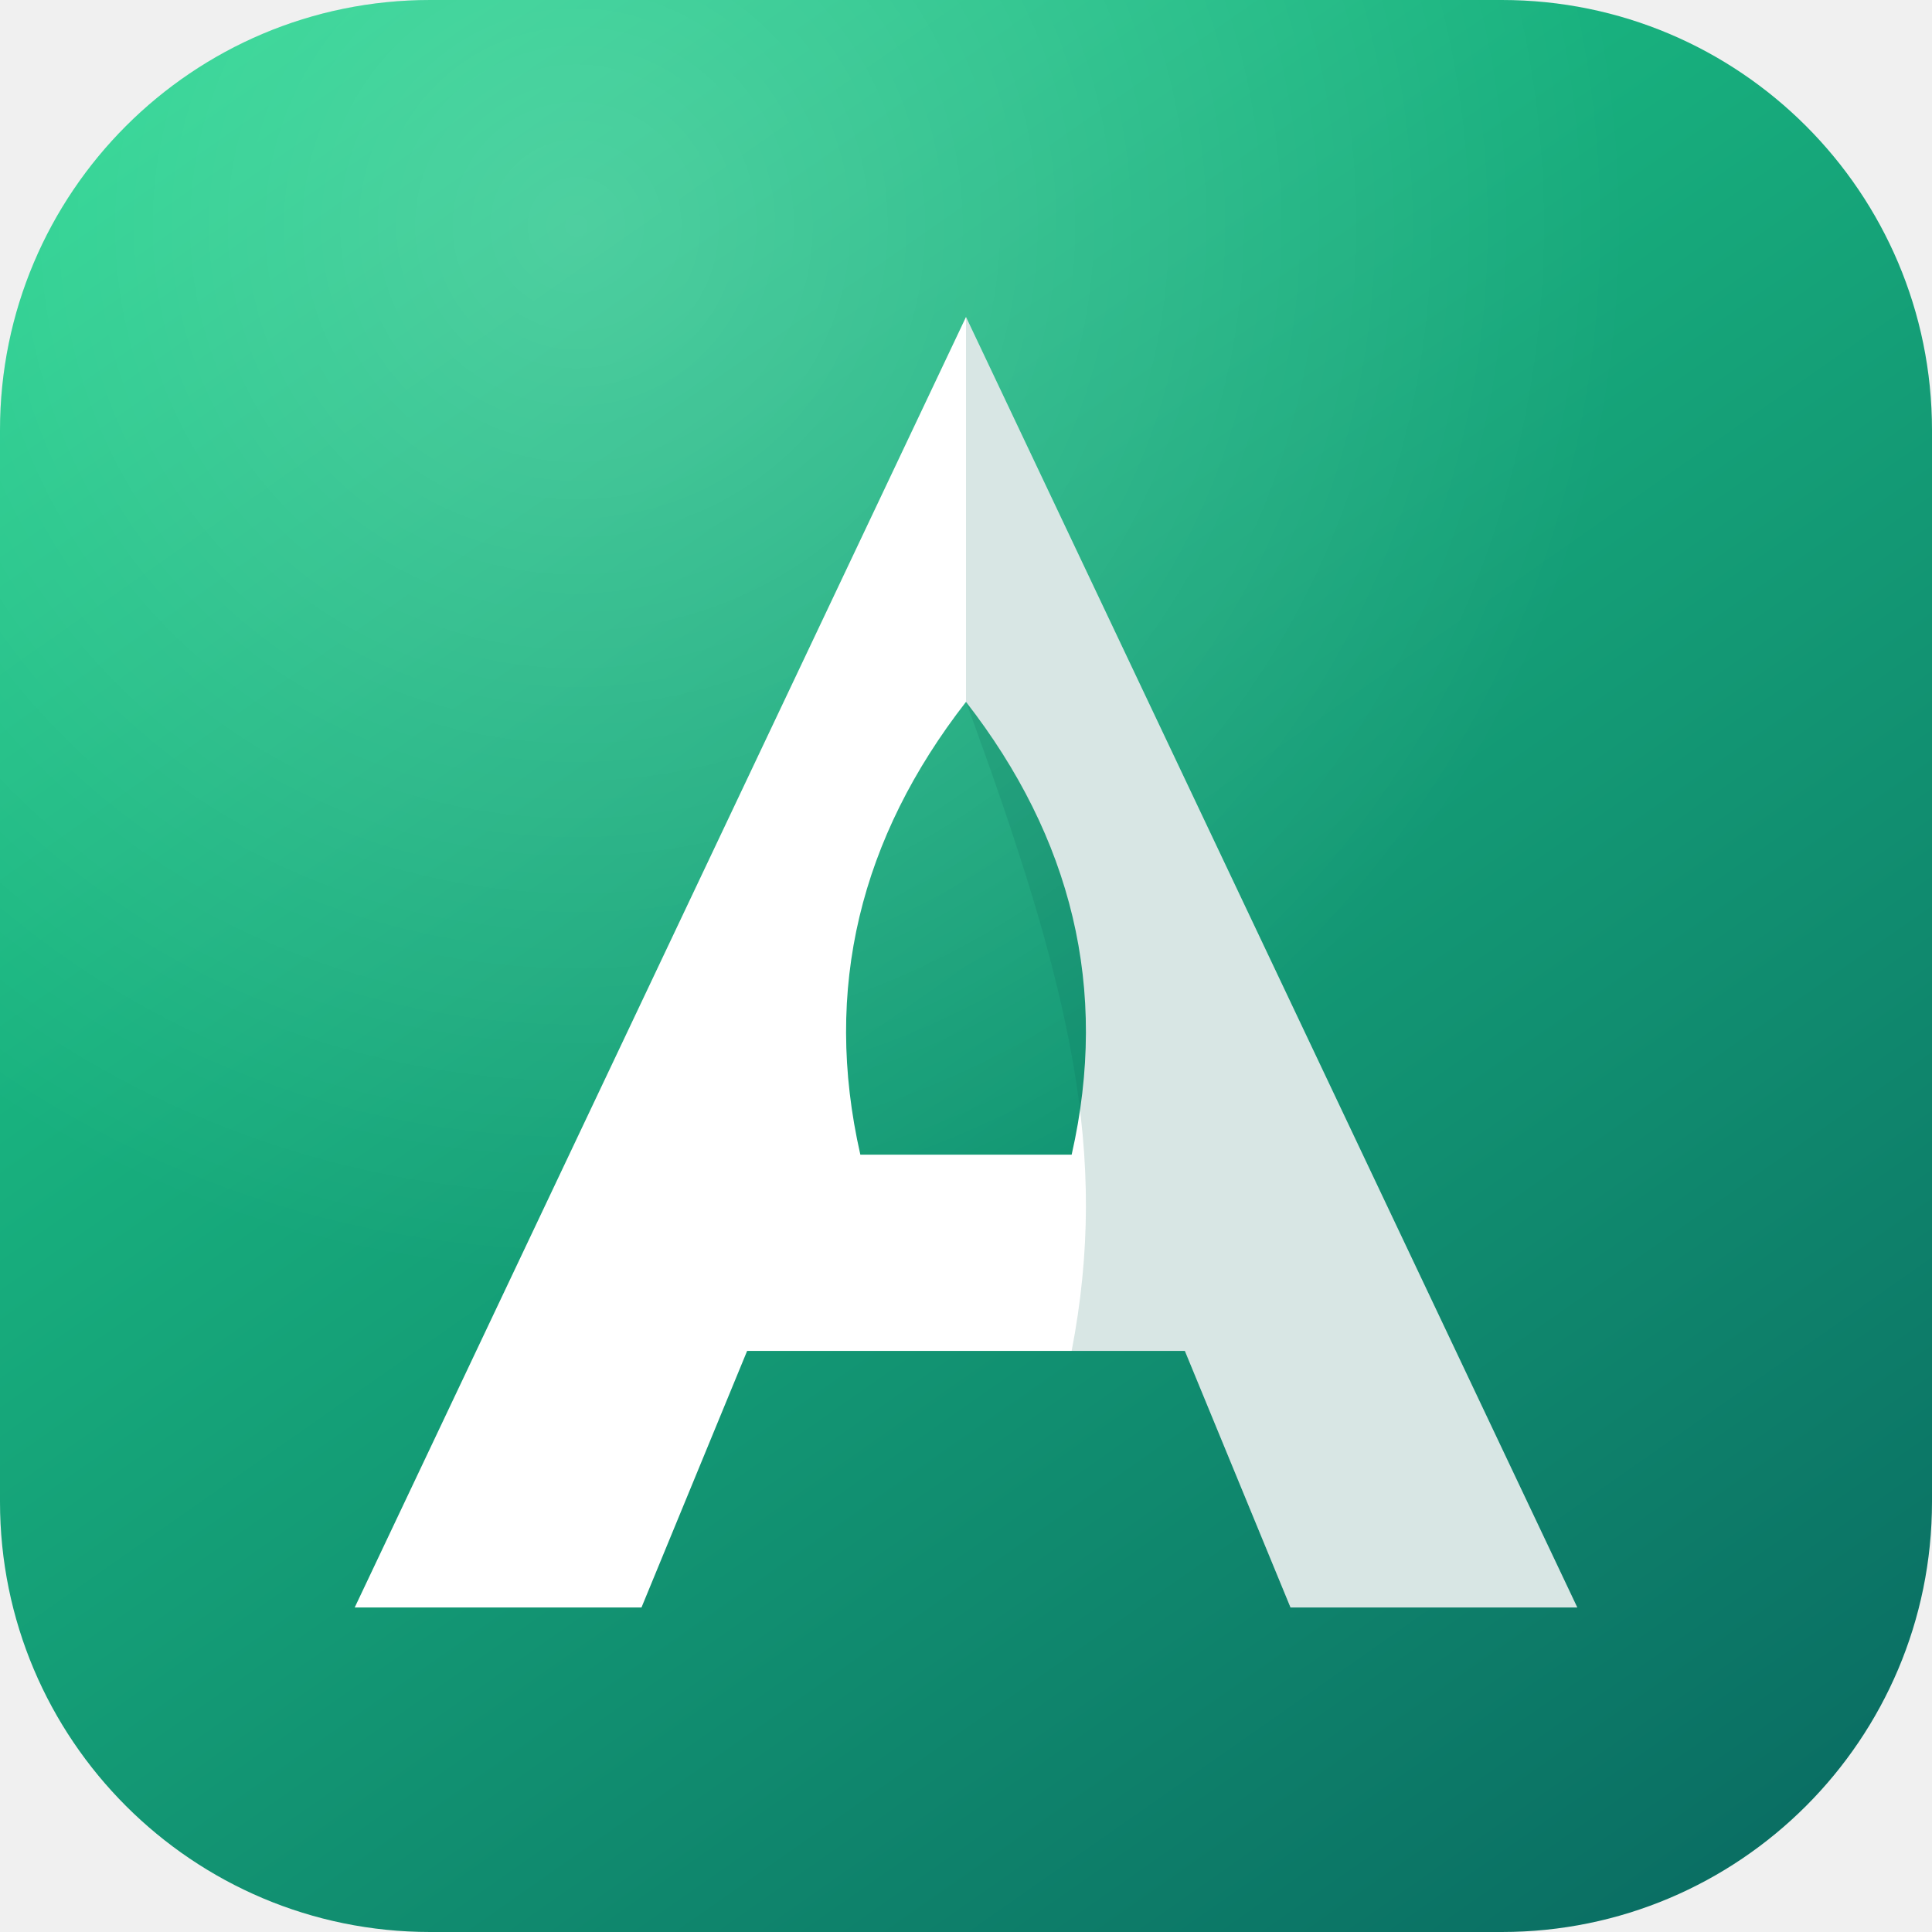
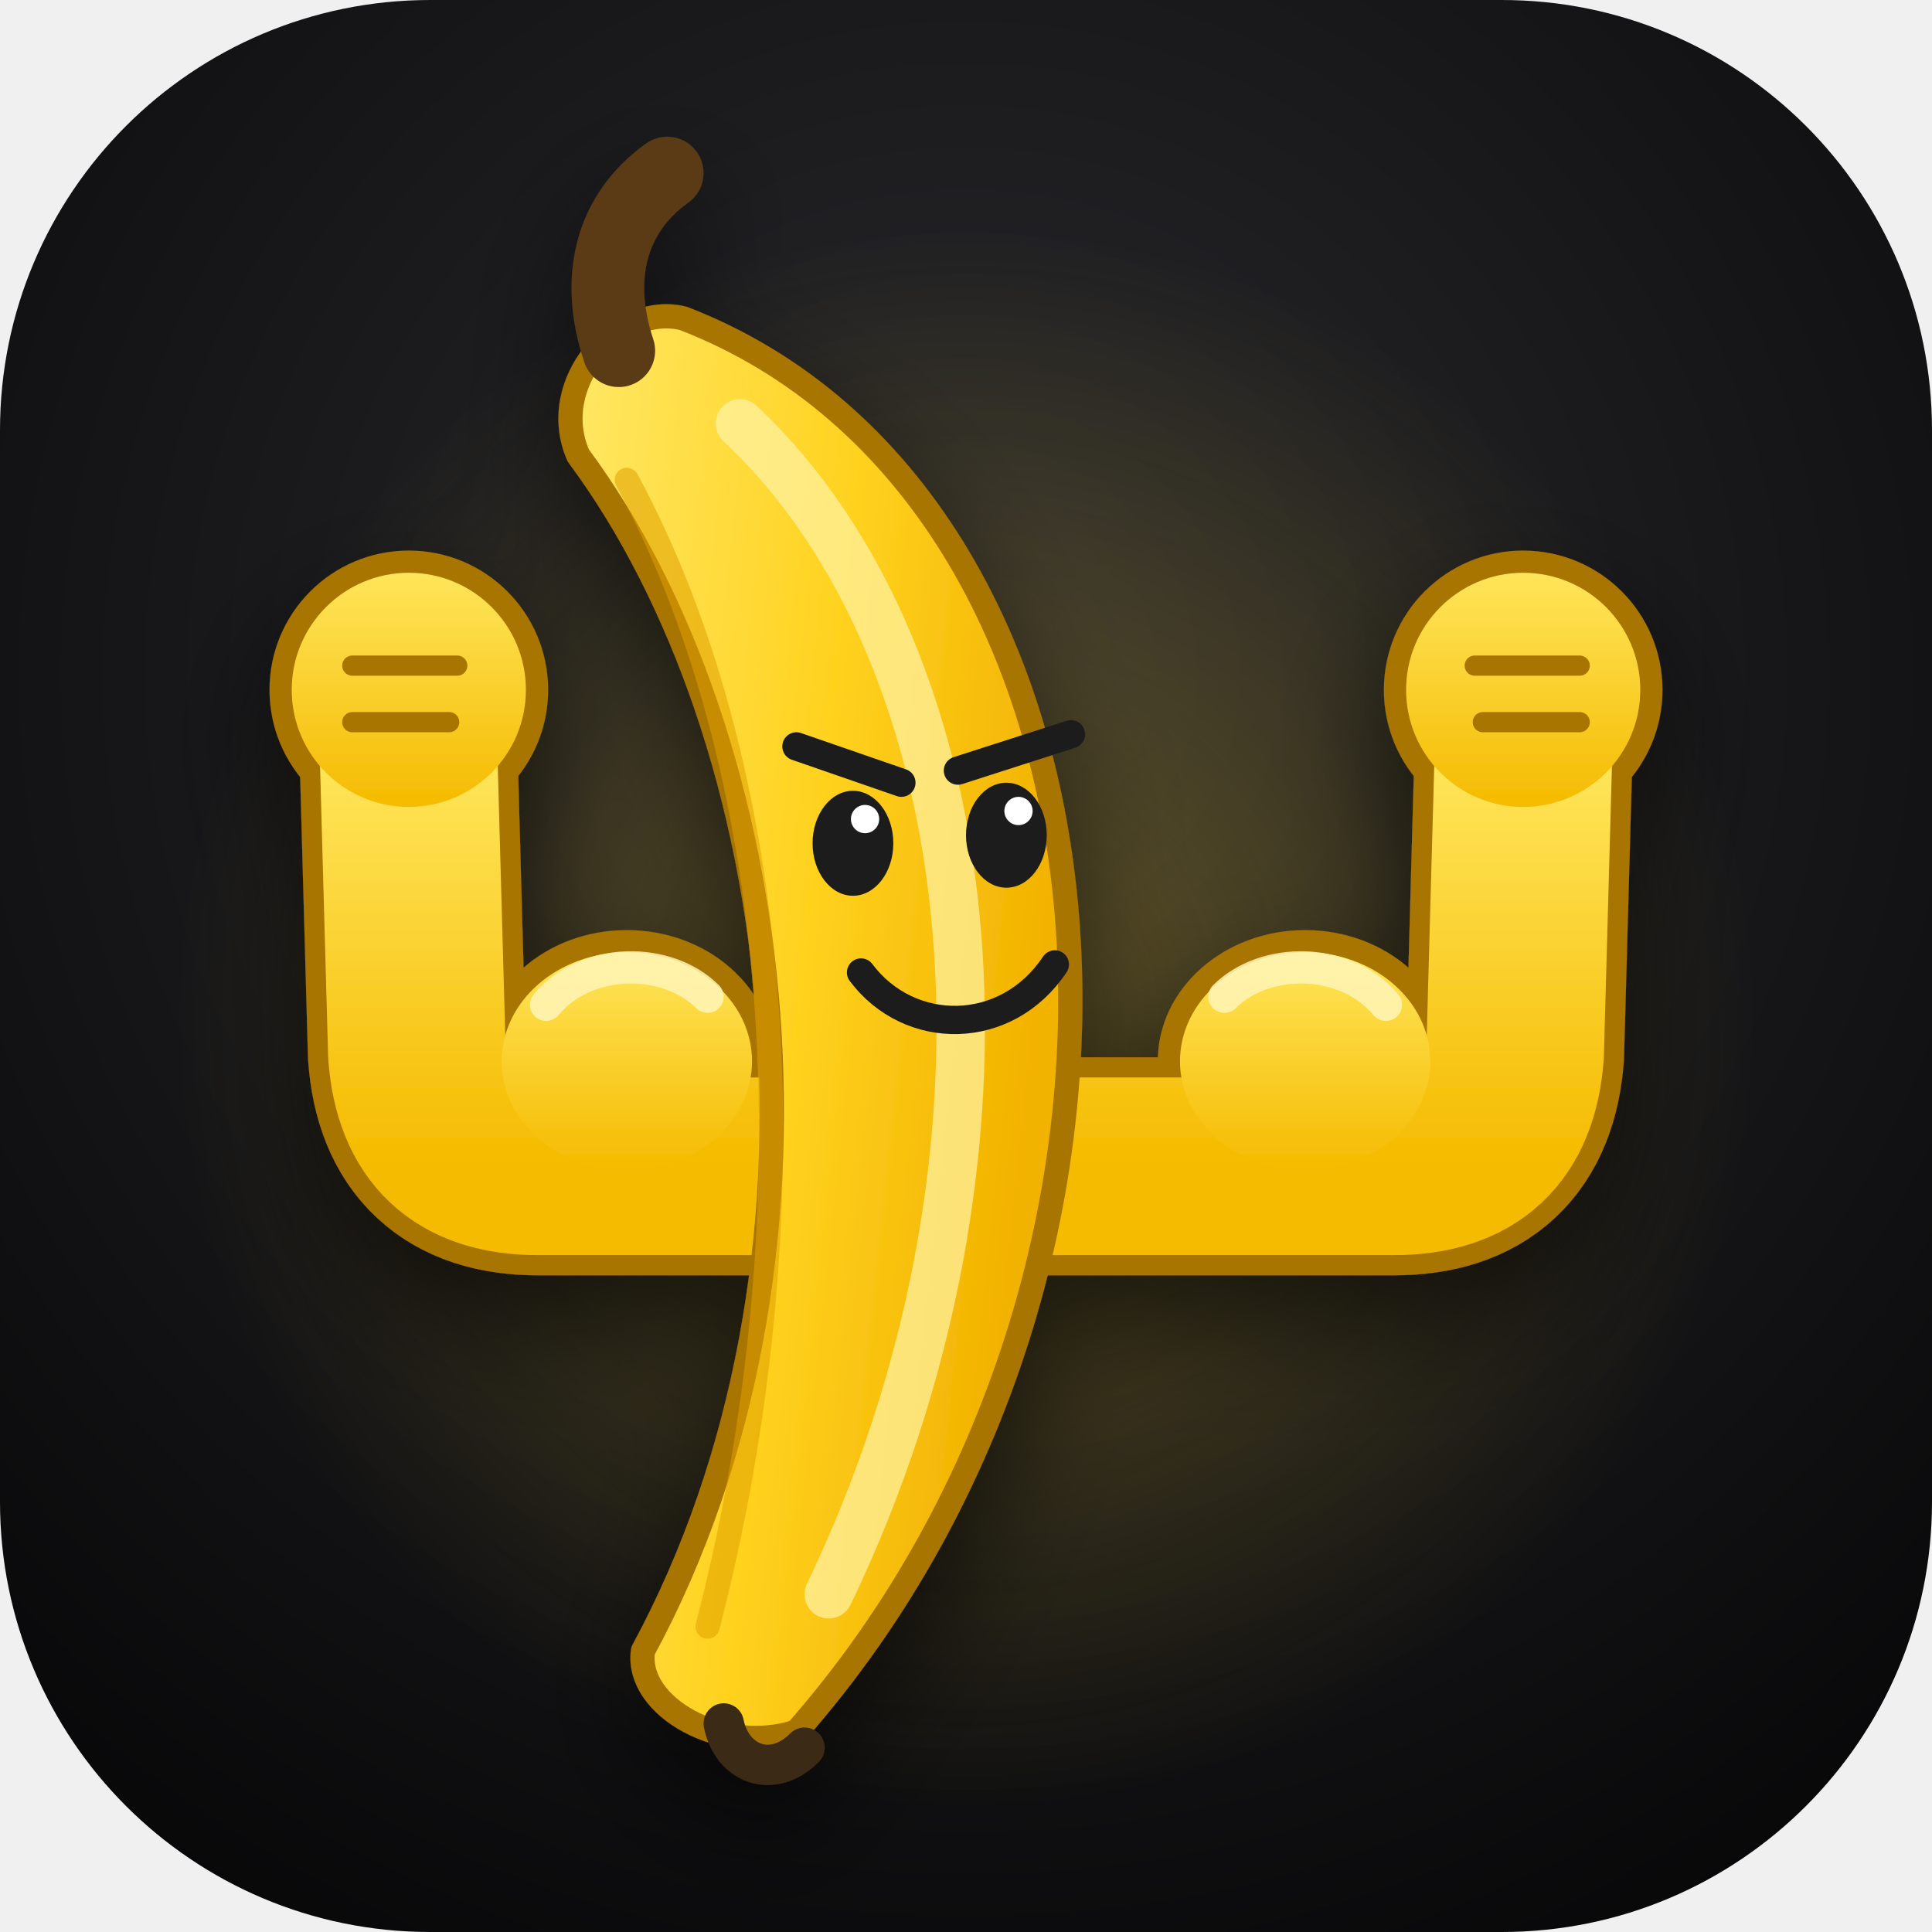
<svg xmlns="http://www.w3.org/2000/svg" viewBox="0 0 512 512">
  <defs>
-     <linearGradient id="bE" x1="0.15" y1="0" x2="0.85" y2="1">
-       <stop offset="0" stop-color="#1fd18b" />
-       <stop offset="1" stop-color="#0a6e63" />
+     <radialGradient id="bg" cx="0.5" cy="0.35" r="0.8">
+       <stop offset="0" stop-color="#2a2a2e" />
+       <stop offset="1" stop-color="#050506" />
+     </radialGradient>
+     <linearGradient id="peau" x1="0" y1="0" x2="1" y2="0.3">
+       <stop offset="0" stop-color="#ffe866" />
+       <stop offset=".55" stop-color="#ffd21f" />
+       <stop offset="1" stop-color="#f2b200" />
    </linearGradient>
-     <radialGradient id="hE" cx="0.3" cy="0.12" r="0.9">
-       <stop offset="0" stop-color="#fff" stop-opacity=".22" />
-       <stop offset=".6" stop-color="#fff" stop-opacity="0" />
+     <linearGradient id="bras" x1="0" y1="0" x2="0" y2="1">
+       <stop offset="0" stop-color="#ffe55a" />
+       <stop offset="1" stop-color="#f5bb00" />
+     </linearGradient>
+     <radialGradient id="halo" cx="0.5" cy="0.5" r="0.5">
+       <stop offset="0" stop-color="#ffd21f" stop-opacity=".28" />
+       <stop offset="1" stop-color="#ffd21f" stop-opacity="0" />
    </radialGradient>
+     <filter id="ombre" x="-30%" y="-30%" width="160%" height="160%">
+       <feDropShadow dx="0" dy="12" stdDeviation="14" flood-color="#000" flood-opacity=".6" />
+     </filter>
  </defs>
-   <rect width="512" height="512" rx="114" fill="url(#bE)" />
-   <rect width="512" height="512" rx="114" fill="url(#hE)" />
-   <path fill="#fff" fill-rule="evenodd" d="M256 84 L418 426 H342 L314 358 H198 L170 426 H94 Z M256 186 C 284 222 294 262 284 306 H228 C 218 262 228 222 256 186 Z" />
-   <path fill="#0b5f52" fill-opacity=".16" d="M256 84 L418 426 H342 L314 358 H284 C 294 306 284 262 256 186 Z" />
+   <rect width="512" height="512" rx="114" fill="url(#bg)" />
+   <circle cx="256" cy="270" r="210" fill="url(#halo)" />
+   <g filter="url(#ombre)" transform="translate(256 262) scale(1.07) translate(-256 -262)">
+     <g fill="#a87400" stroke="#a87400" stroke-linecap="round" stroke-linejoin="round">
+       <path d="M236 306 L150 306 Q122 306 120 278 L118 206" fill="none" stroke-width="54" />
+       <path d="M276 306 L362 306 Q390 306 392 278 L394 206" fill="none" stroke-width="54" />
+       <ellipse cx="172" cy="280" rx="36" ry="32" />
+       <ellipse cx="340" cy="280" rx="36" ry="32" />
+       <circle cx="118" cy="188" r="34" />
+       <circle cx="394" cy="188" r="34" />
+     </g>
+     <g fill="url(#bras)" stroke="url(#bras)" stroke-linecap="round" stroke-linejoin="round">
+       <path d="M236 306 L150 306 Q122 306 120 278 L118 206" fill="none" stroke-width="44" />
+       <path d="M276 306 L362 306 Q390 306 392 278 L394 206" fill="none" stroke-width="44" />
+       <ellipse cx="172" cy="280" rx="31" ry="27" stroke="none" />
+       <ellipse cx="340" cy="280" rx="31" ry="27" stroke="none" />
+       <circle cx="118" cy="188" r="29" stroke="none" />
+       <circle cx="394" cy="188" r="29" stroke="none" />
+     </g>
+     <path d="M152 266 C 162 254 182 254 192 264" stroke="#fff6b8" stroke-width="8" fill="none" stroke-linecap="round" opacity=".85" />
+     <path d="M360 266 C 350 254 330 254 320 264" stroke="#fff6b8" stroke-width="8" fill="none" stroke-linecap="round" opacity=".85" />
+     <path d="M104 182 h26 M104 196 h24" stroke="#a87400" stroke-width="5" stroke-linecap="round" />
+     <path d="M408 182 h-26 M408 196 h-24" stroke="#a87400" stroke-width="5" stroke-linecap="round" />
+     <g transform="translate(-40 0)">
+       <path d="M226 96 C 340 140 356 330 254 446 C 236 452 214 440 216 426 C 268 330 252 200 200 130 C 192 112 210 92 226 96 Z" fill="url(#peau)" stroke="#a87400" stroke-width="6" stroke-linejoin="round" />
+       <path d="M240 122 C 302 180 314 304 262 412" stroke="#fff3a6" stroke-width="12" fill="none" stroke-linecap="round" opacity=".7" />
+       <path d="M212 136 C 252 210 258 320 232 420" stroke="#e0a000" stroke-width="6" fill="none" stroke-linecap="round" opacity=".55" />
+       <path d="M210 104 C 204 86 208 70 222 60" stroke="#5a3b12" stroke-width="18" fill="none" stroke-linecap="round" />
+       <path d="M236 444 C 238 454 248 458 256 450" stroke="#3b2a12" stroke-width="10" fill="none" stroke-linecap="round" />
+     </g>
+     <g transform="translate(-8 0)">
+       <ellipse cx="236" cy="226" rx="10" ry="13" fill="#1c1c1e" />
+       <ellipse cx="274" cy="224" rx="10" ry="13" fill="#1c1c1e" />
+       <circle cx="239" cy="220" r="3.5" fill="#fff" />
+       <circle cx="277" cy="218" r="3.5" fill="#fff" />
+       <path d="M222 202 L248 211 M290 199 L262 208" stroke="#1c1c1e" stroke-width="7" stroke-linecap="round" />
+       <path d="M238 258 C 250 274 274 274 286 256" stroke="#1c1c1e" stroke-width="7" fill="none" stroke-linecap="round" />
+     </g>
+   </g>
</svg>
